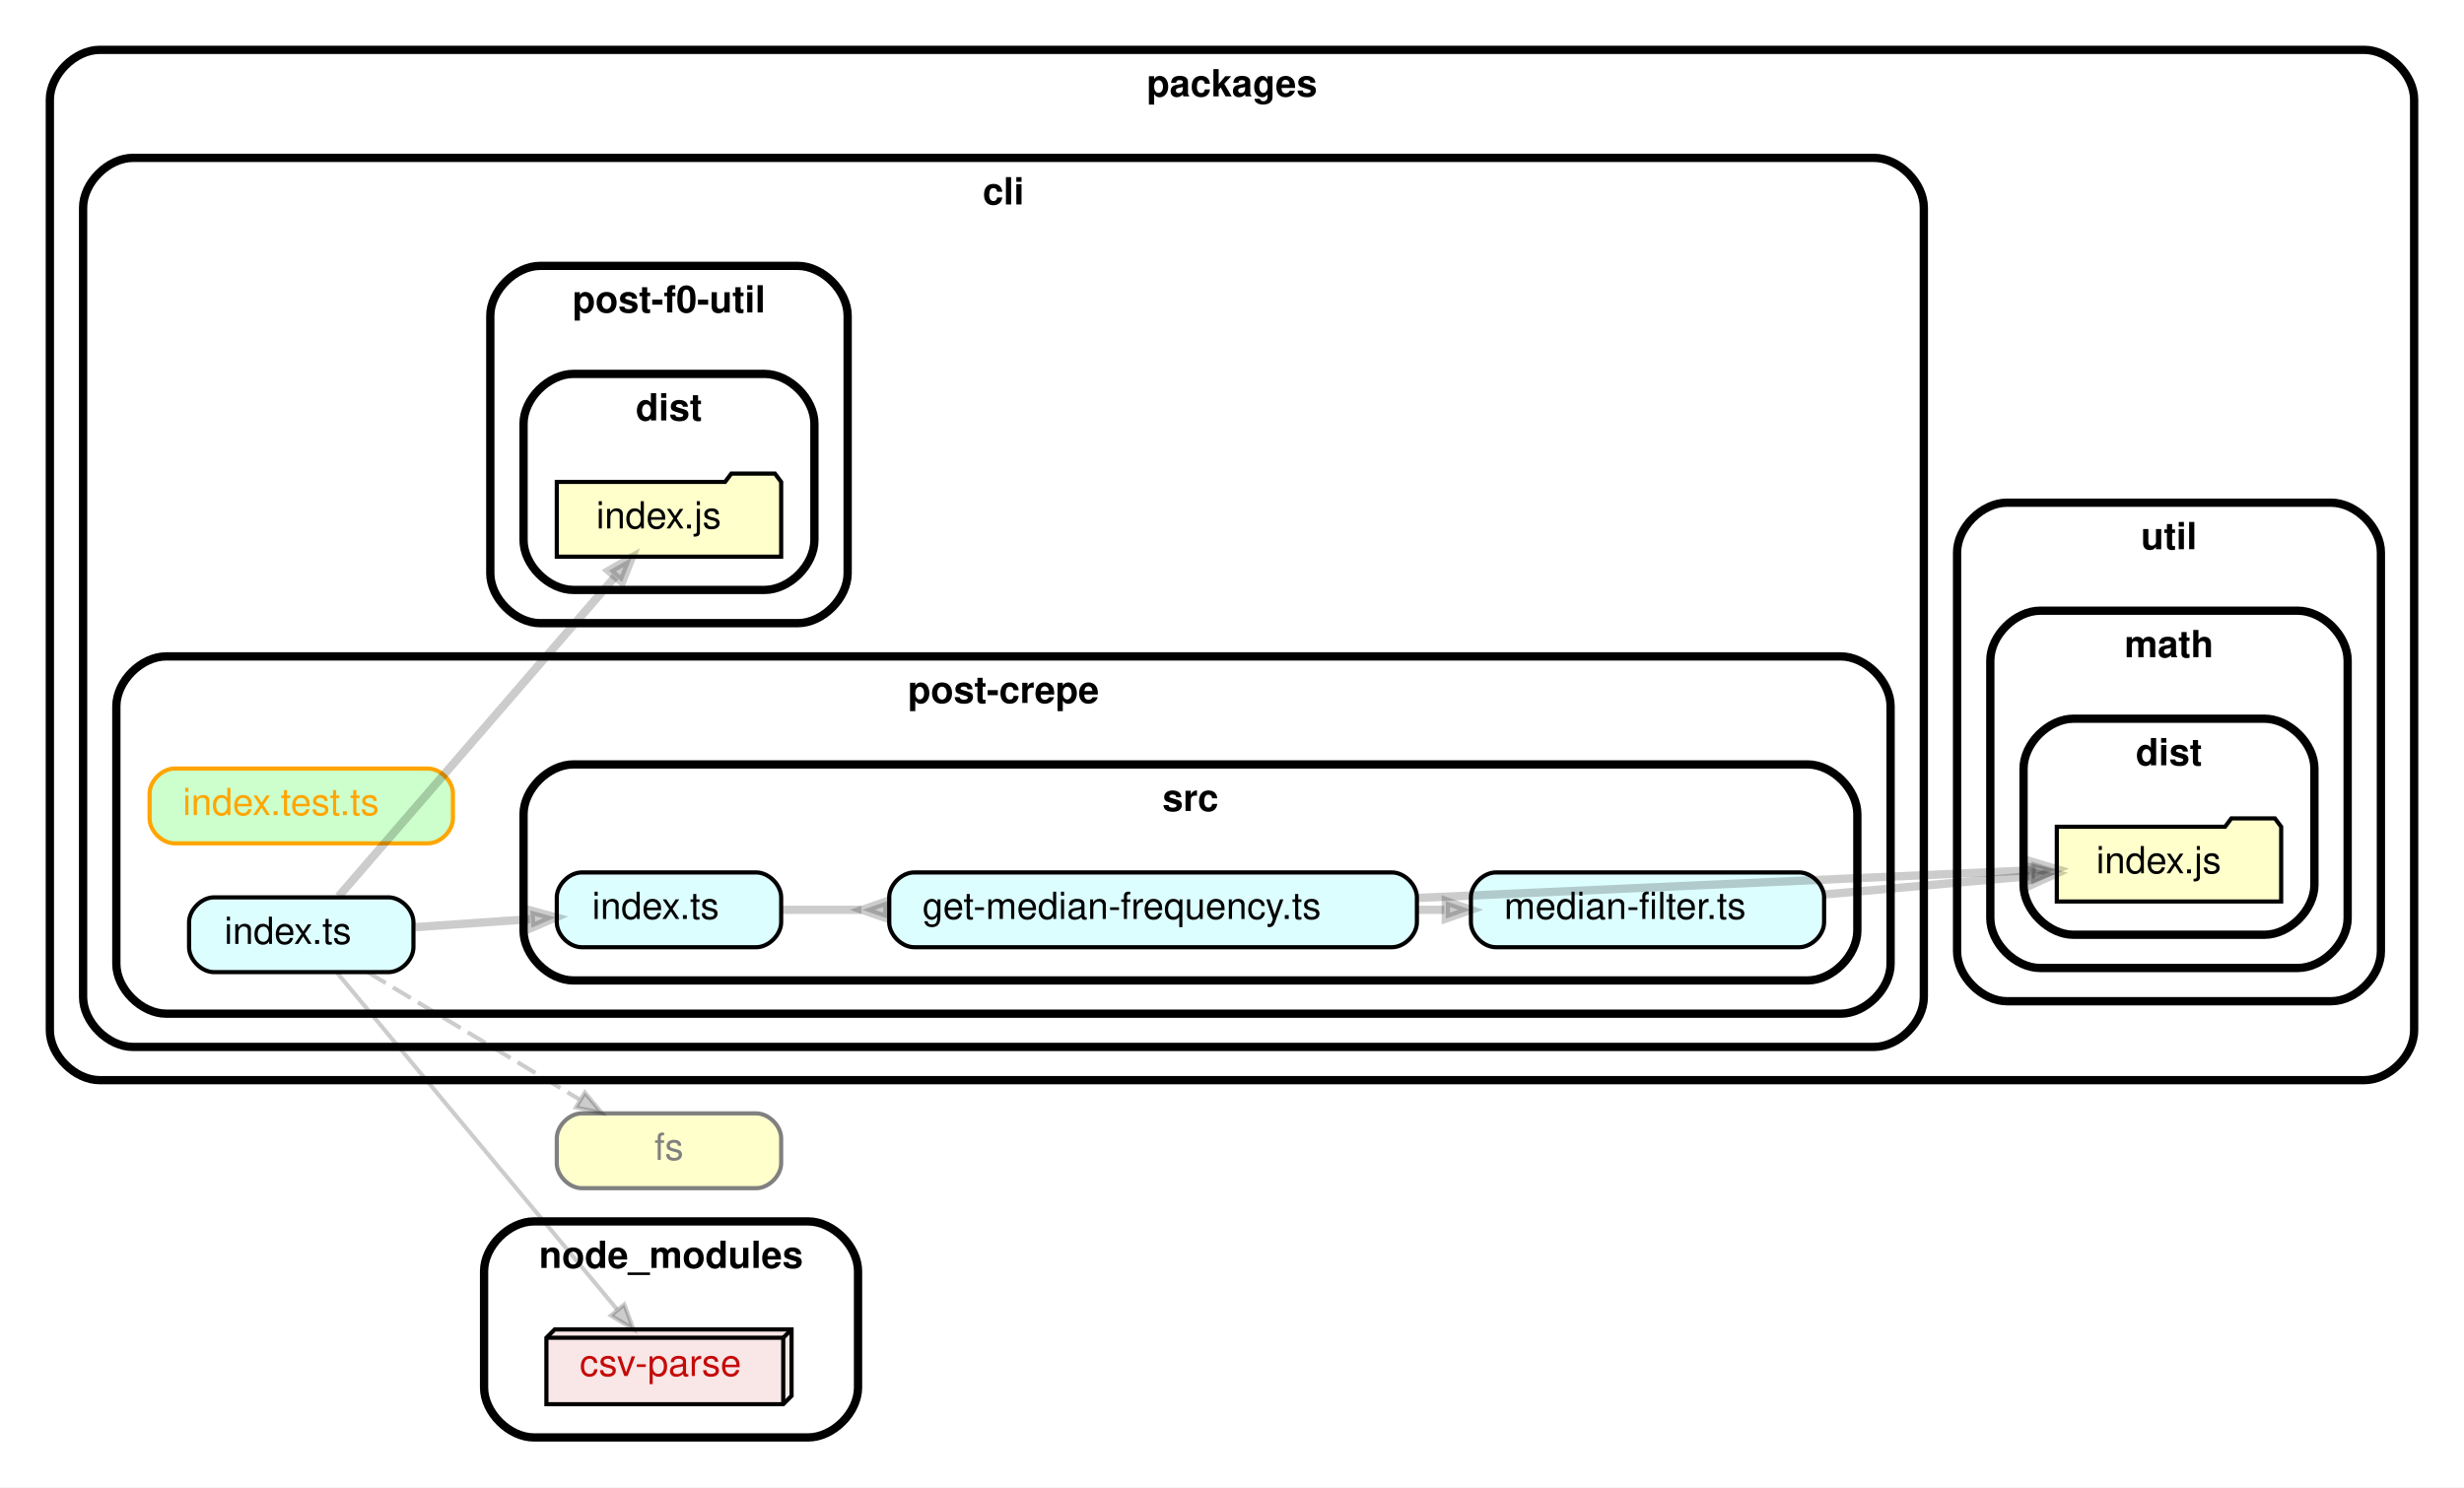
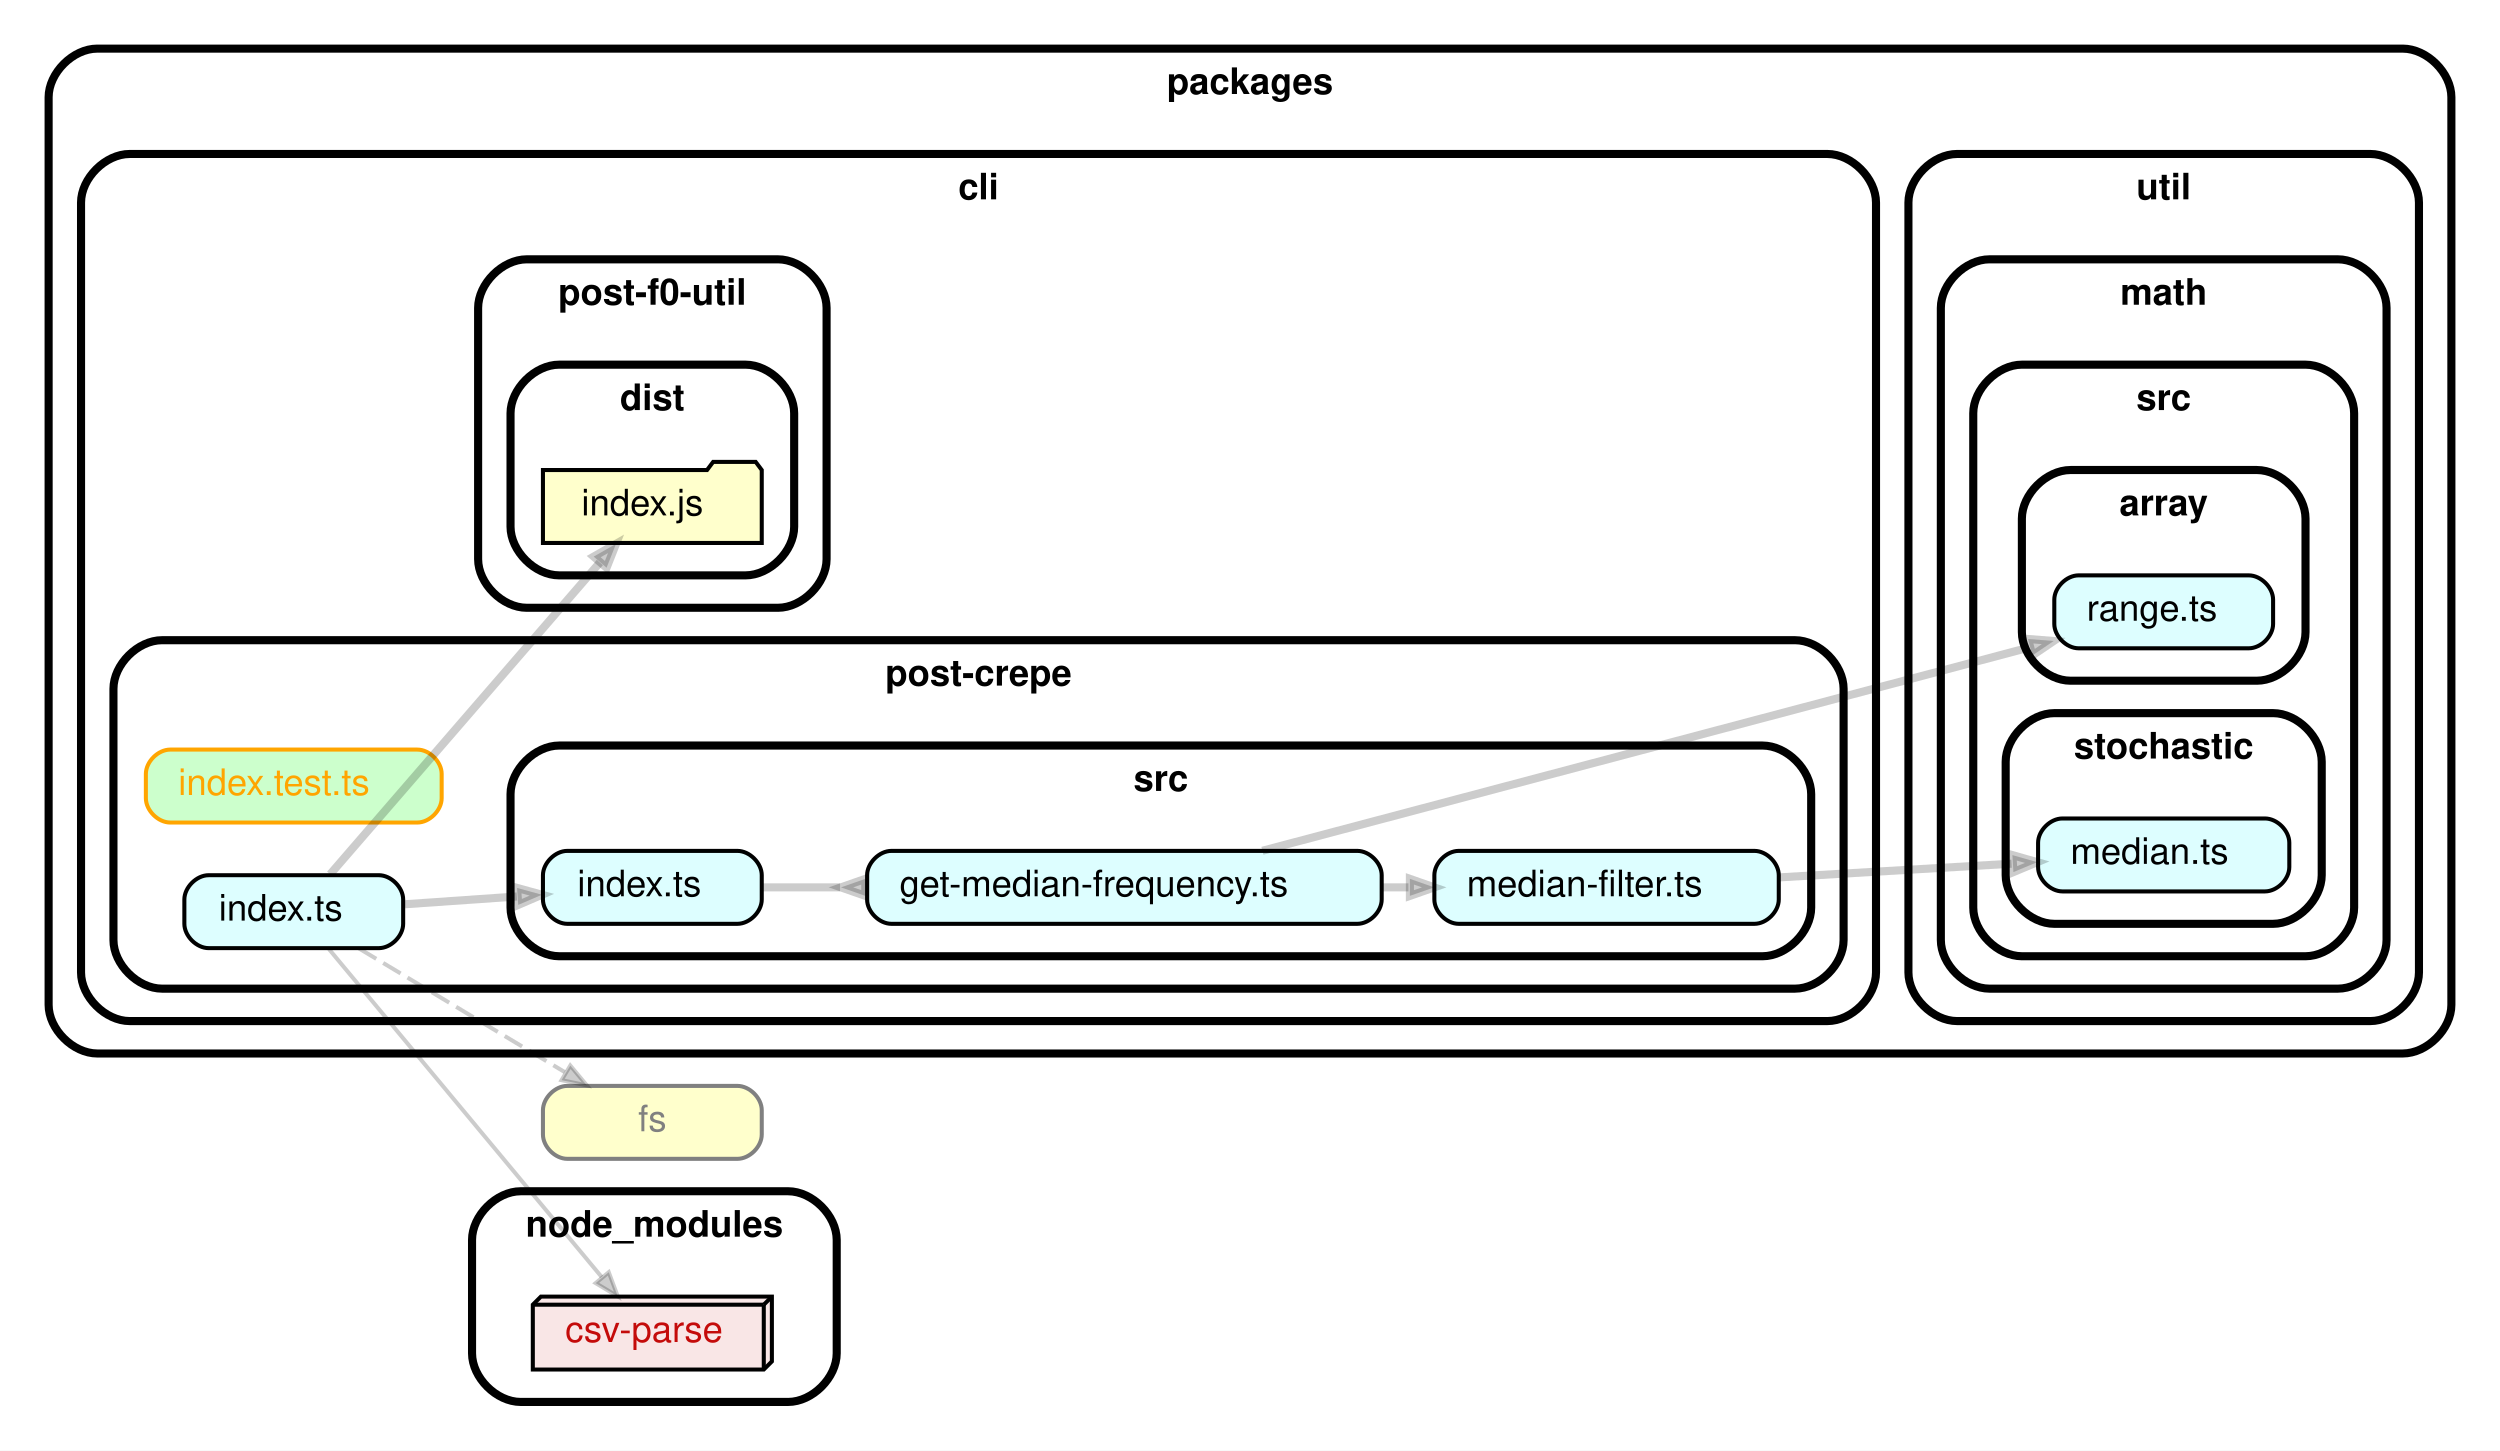
- <svg xmlns="http://www.w3.org/2000/svg" xmlns:xlink="http://www.w3.org/1999/xlink" width="593pt" height="358pt" viewBox="0.00 0.00 593.00 358.00">
+ <svg xmlns="http://www.w3.org/2000/svg" xmlns:xlink="http://www.w3.org/1999/xlink" width="617pt" height="358pt" viewBox="0.00 0.00 617.00 358.00">
  <g id="graph0" class="graph" transform="scale(1 1) rotate(0) translate(4 354)">
-     <polygon fill="white" stroke="transparent" points="-4,4 -4,-354 589,-354 589,4 -4,4" />
+     <polygon fill="white" stroke="transparent" points="-4,4 -4,-354 613,-354 613,4 -4,4" />
    <g id="clust1" class="cluster">
      <path fill="#ffffff" stroke="black" stroke-width="2" d="M124.5,-8C124.5,-8 190.5,-8 190.5,-8 196.5,-8 202.5,-14 202.5,-20 202.5,-20 202.5,-48 202.5,-48 202.5,-54 196.5,-60 190.5,-60 190.5,-60 124.5,-60 124.5,-60 118.5,-60 112.5,-54 112.5,-48 112.5,-48 112.5,-20 112.5,-20 112.5,-14 118.5,-8 124.5,-8" />
      <text text-anchor="middle" x="157.5" y="-48.8" font-family="Helvetica,sans-Serif" font-weight="bold" font-size="9.00">node_modules</text>
    </g>
    <g id="clust2" class="cluster">
-       <path fill="#ffffff" stroke="black" stroke-width="2" d="M20,-94C20,-94 565,-94 565,-94 571,-94 577,-100 577,-106 577,-106 577,-330 577,-330 577,-336 571,-342 565,-342 565,-342 20,-342 20,-342 14,-342 8,-336 8,-330 8,-330 8,-106 8,-106 8,-100 14,-94 20,-94" />
-       <text text-anchor="middle" x="292.5" y="-330.8" font-family="Helvetica,sans-Serif" font-weight="bold" font-size="9.00">packages</text>
+       <path fill="#ffffff" stroke="black" stroke-width="2" d="M20,-94C20,-94 589,-94 589,-94 595,-94 601,-100 601,-106 601,-106 601,-330 601,-330 601,-336 595,-342 589,-342 589,-342 20,-342 20,-342 14,-342 8,-336 8,-330 8,-330 8,-106 8,-106 8,-100 14,-94 20,-94" />
+       <text text-anchor="middle" x="304.5" y="-330.8" font-family="Helvetica,sans-Serif" font-weight="bold" font-size="9.00">packages</text>
    </g>
    <g id="clust3" class="cluster">
      <path fill="#ffffff" stroke="black" stroke-width="2" d="M28,-102C28,-102 447,-102 447,-102 453,-102 459,-108 459,-114 459,-114 459,-304 459,-304 459,-310 453,-316 447,-316 447,-316 28,-316 28,-316 22,-316 16,-310 16,-304 16,-304 16,-114 16,-114 16,-108 22,-102 28,-102" />
      <text text-anchor="middle" x="237.5" y="-304.8" font-family="Helvetica,sans-Serif" font-weight="bold" font-size="9.00">cli</text>
    </g>
    <g id="clust4" class="cluster">
      <path fill="#ffffff" stroke="black" stroke-width="2" d="M36,-110C36,-110 439,-110 439,-110 445,-110 451,-116 451,-122 451,-122 451,-184 451,-184 451,-190 445,-196 439,-196 439,-196 36,-196 36,-196 30,-196 24,-190 24,-184 24,-184 24,-122 24,-122 24,-116 30,-110 36,-110" />
      <text text-anchor="middle" x="237.5" y="-184.8" font-family="Helvetica,sans-Serif" font-weight="bold" font-size="9.00">post-crepe</text>
    </g>
    <g id="clust5" class="cluster">
      <path fill="#ffffff" stroke="black" stroke-width="2" d="M134,-118C134,-118 431,-118 431,-118 437,-118 443,-124 443,-130 443,-130 443,-158 443,-158 443,-164 437,-170 431,-170 431,-170 134,-170 134,-170 128,-170 122,-164 122,-158 122,-158 122,-130 122,-130 122,-124 128,-118 134,-118" />
      <text text-anchor="middle" x="282.5" y="-158.8" font-family="Helvetica,sans-Serif" font-weight="bold" font-size="9.00">src</text>
    </g>
    <g id="clust6" class="cluster">
      <path fill="#ffffff" stroke="black" stroke-width="2" d="M126,-204C126,-204 188,-204 188,-204 194,-204 200,-210 200,-216 200,-216 200,-278 200,-278 200,-284 194,-290 188,-290 188,-290 126,-290 126,-290 120,-290 114,-284 114,-278 114,-278 114,-216 114,-216 114,-210 120,-204 126,-204" />
      <text text-anchor="middle" x="157" y="-278.8" font-family="Helvetica,sans-Serif" font-weight="bold" font-size="9.00">post-f0-util</text>
    </g>
    <g id="clust7" class="cluster">
      <path fill="#ffffff" stroke="black" stroke-width="2" d="M134,-212C134,-212 180,-212 180,-212 186,-212 192,-218 192,-224 192,-224 192,-252 192,-252 192,-258 186,-264 180,-264 180,-264 134,-264 134,-264 128,-264 122,-258 122,-252 122,-252 122,-224 122,-224 122,-218 128,-212 134,-212" />
      <text text-anchor="middle" x="157" y="-252.8" font-family="Helvetica,sans-Serif" font-weight="bold" font-size="9.00">dist</text>
    </g>
    <g id="clust8" class="cluster">
-       <path fill="#ffffff" stroke="black" stroke-width="2" d="M479,-113C479,-113 557,-113 557,-113 563,-113 569,-119 569,-125 569,-125 569,-221 569,-221 569,-227 563,-233 557,-233 557,-233 479,-233 479,-233 473,-233 467,-227 467,-221 467,-221 467,-125 467,-125 467,-119 473,-113 479,-113" />
-       <text text-anchor="middle" x="518" y="-221.8" font-family="Helvetica,sans-Serif" font-weight="bold" font-size="9.00">util</text>
+       <path fill="#ffffff" stroke="black" stroke-width="2" d="M479,-102C479,-102 581,-102 581,-102 587,-102 593,-108 593,-114 593,-114 593,-304 593,-304 593,-310 587,-316 581,-316 581,-316 479,-316 479,-316 473,-316 467,-310 467,-304 467,-304 467,-114 467,-114 467,-108 473,-102 479,-102" />
+       <text text-anchor="middle" x="530" y="-304.8" font-family="Helvetica,sans-Serif" font-weight="bold" font-size="9.00">util</text>
    </g>
    <g id="clust9" class="cluster">
-       <path fill="#ffffff" stroke="black" stroke-width="2" d="M487,-121C487,-121 549,-121 549,-121 555,-121 561,-127 561,-133 561,-133 561,-195 561,-195 561,-201 555,-207 549,-207 549,-207 487,-207 487,-207 481,-207 475,-201 475,-195 475,-195 475,-133 475,-133 475,-127 481,-121 487,-121" />
-       <text text-anchor="middle" x="518" y="-195.8" font-family="Helvetica,sans-Serif" font-weight="bold" font-size="9.00">math</text>
+       <path fill="#ffffff" stroke="black" stroke-width="2" d="M487,-110C487,-110 573,-110 573,-110 579,-110 585,-116 585,-122 585,-122 585,-278 585,-278 585,-284 579,-290 573,-290 573,-290 487,-290 487,-290 481,-290 475,-284 475,-278 475,-278 475,-122 475,-122 475,-116 481,-110 487,-110" />
+       <text text-anchor="middle" x="530" y="-278.8" font-family="Helvetica,sans-Serif" font-weight="bold" font-size="9.00">math</text>
    </g>
    <g id="clust10" class="cluster">
-       <path fill="#ffffff" stroke="black" stroke-width="2" d="M495,-129C495,-129 541,-129 541,-129 547,-129 553,-135 553,-141 553,-141 553,-169 553,-169 553,-175 547,-181 541,-181 541,-181 495,-181 495,-181 489,-181 483,-175 483,-169 483,-169 483,-141 483,-141 483,-135 489,-129 495,-129" />
-       <text text-anchor="middle" x="518" y="-169.8" font-family="Helvetica,sans-Serif" font-weight="bold" font-size="9.00">dist</text>
+       <path fill="#ffffff" stroke="black" stroke-width="2" d="M495,-118C495,-118 565,-118 565,-118 571,-118 577,-124 577,-130 577,-130 577,-252 577,-252 577,-258 571,-264 565,-264 565,-264 495,-264 495,-264 489,-264 483,-258 483,-252 483,-252 483,-130 483,-130 483,-124 489,-118 495,-118" />
+       <text text-anchor="middle" x="530" y="-252.8" font-family="Helvetica,sans-Serif" font-weight="bold" font-size="9.00">src</text>
+     </g>
+     <g id="clust11" class="cluster">
+       <path fill="#ffffff" stroke="black" stroke-width="2" d="M507,-186C507,-186 553,-186 553,-186 559,-186 565,-192 565,-198 565,-198 565,-226 565,-226 565,-232 559,-238 553,-238 553,-238 507,-238 507,-238 501,-238 495,-232 495,-226 495,-226 495,-198 495,-198 495,-192 501,-186 507,-186" />
+       <text text-anchor="middle" x="530" y="-226.8" font-family="Helvetica,sans-Serif" font-weight="bold" font-size="9.00">array</text>
+     </g>
+     <g id="clust12" class="cluster">
+       <path fill="#ffffff" stroke="black" stroke-width="2" d="M503,-126C503,-126 557,-126 557,-126 563,-126 569,-132 569,-138 569,-138 569,-166 569,-166 569,-172 563,-178 557,-178 557,-178 503,-178 503,-178 497,-178 491,-172 491,-166 491,-166 491,-138 491,-138 491,-132 497,-126 503,-126" />
+       <text text-anchor="middle" x="530" y="-166.8" font-family="Helvetica,sans-Serif" font-weight="bold" font-size="9.00">stochastic</text>
    </g>
    <g id="node1" class="node">
      <g id="a_node1">
        <a xlink:href="https://nodejs.org/api/fs.html" xlink:title="fs">
          <path fill="#ffffcc" stroke="grey" d="M178,-86C178,-86 136,-86 136,-86 133,-86 130,-83 130,-80 130,-80 130,-74 130,-74 130,-71 133,-68 136,-68 136,-68 178,-68 178,-68 181,-68 184,-71 184,-74 184,-74 184,-80 184,-80 184,-83 181,-86 178,-86" />
          <text text-anchor="middle" x="157" y="-74.8" font-family="Helvetica,sans-Serif" font-size="9.00" fill="grey">fs</text>
        </a>
      </g>
    </g>
    <g id="node2" class="node">
      <g id="a_node2">
        <a xlink:href="https://www.npmjs.com/package/csv-parse" xlink:title="csv-parse">
          <polygon fill="#c40b0a" fill-opacity="0.102" stroke="black" points="186.5,-34 129.5,-34 127.5,-32 127.5,-16 184.5,-16 186.5,-18 186.5,-34" />
          <polyline fill="none" stroke="black" points="184.5,-32 127.5,-32 " />
          <polyline fill="none" stroke="black" points="184.5,-32 184.5,-16 " />
          <polyline fill="none" stroke="black" points="184.5,-32 186.5,-34 " />
          <text text-anchor="start" x="135.5" y="-22.8" font-family="Helvetica,sans-Serif" font-size="9.00" fill="#c40b0a">csv-parse</text>
        </a>
      </g>
    </g>
    <g id="node3" class="node">
      <g id="a_node3">
        <a xlink:href="packages/cli/post-crepe/index.test.ts" xlink:title="no-orphans">
          <path fill="#ccffcc" stroke="orange" d="M99,-169C99,-169 38,-169 38,-169 35,-169 32,-166 32,-163 32,-163 32,-157 32,-157 32,-154 35,-151 38,-151 38,-151 99,-151 99,-151 102,-151 105,-154 105,-157 105,-157 105,-163 105,-163 105,-166 102,-169 99,-169" />
          <text text-anchor="start" x="40" y="-157.8" font-family="Helvetica,sans-Serif" font-size="9.00" fill="orange">index.test.ts</text>
        </a>
      </g>
    </g>
    <g id="node4" class="node">
      <g id="a_node4">
        <a xlink:href="packages/cli/post-crepe/index.ts" xlink:title="index.ts">
          <path fill="#ddfeff" stroke="black" d="M89.5,-138C89.5,-138 47.5,-138 47.5,-138 44.5,-138 41.5,-135 41.5,-132 41.5,-132 41.5,-126 41.5,-126 41.5,-123 44.5,-120 47.5,-120 47.5,-120 89.5,-120 89.5,-120 92.5,-120 95.5,-123 95.5,-126 95.5,-126 95.5,-132 95.5,-132 95.5,-135 92.5,-138 89.5,-138" />
          <text text-anchor="start" x="50" y="-126.8" font-family="Helvetica,sans-Serif" font-size="9.00">index.ts</text>
        </a>
      </g>
    </g>
    <g id="edge4" class="edge">
      <path fill="none" stroke="#000000" stroke-dasharray="5,2" stroke-opacity="0.2" d="M84.57,-119.94C98.62,-111.49 119.71,-98.82 135.33,-89.43" />
      <polygon fill="#000000" fill-opacity="0.2" stroke="#000000" stroke-opacity="0.2" points="136.75,-91.02 140.82,-86.13 134.59,-87.42 136.75,-91.02" />
    </g>
    <g id="edge3" class="edge">
      <path fill="none" stroke="#000000" stroke-opacity="0.2" d="M77.18,-119.77C92.41,-101.45 126.54,-60.42 144.48,-38.85" />
      <polygon fill="#000000" fill-opacity="0.2" stroke="#000000" stroke-opacity="0.2" points="146.24,-40.02 148.46,-34.06 143.01,-37.33 146.24,-40.02" />
    </g>
    <g id="node5" class="node">
      <g id="a_node5">
        <a xlink:href="packages/cli/post-crepe/src/index.ts" xlink:title="index.ts">
          <path fill="#ddfeff" stroke="black" d="M178,-144C178,-144 136,-144 136,-144 133,-144 130,-141 130,-138 130,-138 130,-132 130,-132 130,-129 133,-126 136,-126 136,-126 178,-126 178,-126 181,-126 184,-129 184,-132 184,-132 184,-138 184,-138 184,-141 181,-144 178,-144" />
          <text text-anchor="start" x="138.5" y="-132.8" font-family="Helvetica,sans-Serif" font-size="9.00">index.ts</text>
        </a>
      </g>
    </g>
    <g id="edge1" class="edge">
      <path fill="none" stroke="#000000" stroke-width="2" stroke-opacity="0.2" d="M95.92,-130.83C104.64,-131.44 114.44,-132.12 123.56,-132.75" />
      <polygon fill="#000000" fill-opacity="0.2" stroke="#000000" stroke-width="2" stroke-opacity="0.2" points="123.61,-134.86 129.74,-133.18 123.9,-130.67 123.61,-134.86" />
    </g>
    <g id="node6" class="node">
      <g id="a_node6">
        <a xlink:href="packages/cli/post-f0-util/dist/index.js" xlink:title="index.js">
          <polygon fill="#ffffcc" stroke="black" points="184,-238 182.5,-240 172,-240 170.5,-238 130,-238 130,-220 184,-220 184,-238" />
          <text text-anchor="start" x="139.5" y="-226.8" font-family="Helvetica,sans-Serif" font-size="9.00">index.js</text>
        </a>
      </g>
    </g>
    <g id="edge2" class="edge">
      <path fill="none" stroke="#000000" stroke-width="2" stroke-opacity="0.2" d="M77.48,-138.23C92.74,-155.87 126.11,-194.44 144.04,-215.17" />
      <polygon fill="#000000" fill-opacity="0.2" stroke="#000000" stroke-width="2" stroke-opacity="0.2" points="142.52,-216.63 148.04,-219.79 145.7,-213.88 142.52,-216.63" />
    </g>
    <g id="node7" class="node">
      <g id="a_node7">
        <a xlink:href="packages/cli/post-crepe/src/get-median-frequency.ts" xlink:title="get-median-frequency.ts">
          <path fill="#ddfeff" stroke="black" d="M331,-144C331,-144 216,-144 216,-144 213,-144 210,-141 210,-138 210,-138 210,-132 210,-132 210,-129 213,-126 216,-126 216,-126 331,-126 331,-126 334,-126 337,-129 337,-132 337,-132 337,-138 337,-138 337,-141 334,-144 331,-144" />
          <text text-anchor="start" x="218" y="-132.8" font-family="Helvetica,sans-Serif" font-size="9.00">get-median-frequency.ts</text>
        </a>
      </g>
    </g>
    <g id="edge7" class="edge">
      <path fill="none" stroke="#000000" stroke-width="2" stroke-opacity="0.2" d="M184.27,-135C190.13,-135 196.62,-135 203.33,-135" />
      <polygon fill="#000000" fill-opacity="0.2" stroke="#000000" stroke-width="2" stroke-opacity="0.2" points="209.55,-137.1 203.55,-135 209.55,-132.9 209.55,-137.1" />
    </g>
    <g id="node8" class="node">
      <g id="a_node8">
        <a xlink:href="packages/cli/post-crepe/src/median-filter.ts" xlink:title="median-filter.ts">
          <path fill="#ddfeff" stroke="black" d="M429,-144C429,-144 356,-144 356,-144 353,-144 350,-141 350,-138 350,-138 350,-132 350,-132 350,-129 353,-126 356,-126 356,-126 429,-126 429,-126 432,-126 435,-129 435,-132 435,-132 435,-138 435,-138 435,-141 432,-144 429,-144" />
          <text text-anchor="start" x="358" y="-132.8" font-family="Helvetica,sans-Serif" font-size="9.00">median-filter.ts</text>
        </a>
      </g>
    </g>
    <g id="edge5" class="edge">
      <path fill="none" stroke="#000000" stroke-width="2" stroke-opacity="0.2" d="M337.11,-135C339.28,-135 341.45,-135 343.6,-135" />
      <polygon fill="#000000" fill-opacity="0.2" stroke="#000000" stroke-width="2" stroke-opacity="0.2" points="343.96,-137.1 349.96,-135 343.96,-132.9 343.96,-137.1" />
    </g>
    <g id="node9" class="node">
      <g id="a_node9">
-         <a xlink:href="packages/util/math/dist/index.js" xlink:title="index.js">
-           <polygon fill="#ffffcc" stroke="black" points="545,-155 543.5,-157 533,-157 531.5,-155 491,-155 491,-137 545,-137 545,-155" />
-           <text text-anchor="start" x="500.5" y="-143.8" font-family="Helvetica,sans-Serif" font-size="9.00">index.js</text>
+         <a xlink:href="packages/util/math/src/array/range.ts" xlink:title="range.ts">
+           <path fill="#ddfeff" stroke="black" d="M551,-212C551,-212 509,-212 509,-212 506,-212 503,-209 503,-206 503,-206 503,-200 503,-200 503,-197 506,-194 509,-194 509,-194 551,-194 551,-194 554,-194 557,-197 557,-200 557,-200 557,-206 557,-206 557,-209 554,-212 551,-212" />
+           <text text-anchor="start" x="511" y="-200.8" font-family="Helvetica,sans-Serif" font-size="9.00">range.ts</text>
        </a>
      </g>
    </g>
    <g id="edge6" class="edge">
-       <path fill="none" stroke="#000000" stroke-width="2" stroke-opacity="0.2" d="M337.1,-137.86C384.32,-139.99 446.83,-142.8 484.64,-144.5" />
-       <polygon fill="#000000" fill-opacity="0.2" stroke="#000000" stroke-width="2" stroke-opacity="0.2" points="484.86,-146.61 490.95,-144.78 485.05,-142.42 484.86,-146.61" />
+       <path fill="none" stroke="#000000" stroke-width="2" stroke-opacity="0.2" d="M307.56,-144.03C356.96,-157.13 447.91,-181.24 496.81,-194.2" />
+       <polygon fill="#000000" fill-opacity="0.2" stroke="#000000" stroke-width="2" stroke-opacity="0.2" points="496.51,-196.3 502.85,-195.8 497.59,-192.24 496.51,-196.3" />
+     </g>
+     <g id="node10" class="node">
+       <g id="a_node10">
+         <a xlink:href="packages/util/math/src/stochastic/median.ts" xlink:title="median.ts">
+           <path fill="#ddfeff" stroke="black" d="M555,-152C555,-152 505,-152 505,-152 502,-152 499,-149 499,-146 499,-146 499,-140 499,-140 499,-137 502,-134 505,-134 505,-134 555,-134 555,-134 558,-134 561,-137 561,-140 561,-140 561,-146 561,-146 561,-149 558,-152 555,-152" />
+           <text text-anchor="start" x="507" y="-140.8" font-family="Helvetica,sans-Serif" font-size="9.00">median.ts</text>
+         </a>
+       </g>
    </g>
    <g id="edge8" class="edge">
-       <path fill="none" stroke="#000000" stroke-width="2" stroke-opacity="0.2" d="M435.31,-138.72C451.35,-140.15 469.41,-141.76 484.45,-143.1" />
-       <polygon fill="#000000" fill-opacity="0.2" stroke="#000000" stroke-width="2" stroke-opacity="0.2" points="484.54,-145.22 490.7,-143.66 484.91,-141.03 484.54,-145.22" />
+       <path fill="none" stroke="#000000" stroke-width="2" stroke-opacity="0.2" d="M435.26,-137.47C453.54,-138.54 474.8,-139.8 492.45,-140.84" />
+       <polygon fill="#000000" fill-opacity="0.2" stroke="#000000" stroke-width="2" stroke-opacity="0.2" points="492.66,-142.96 498.78,-141.22 492.91,-138.77 492.66,-142.96" />
    </g>
  </g>
</svg>
